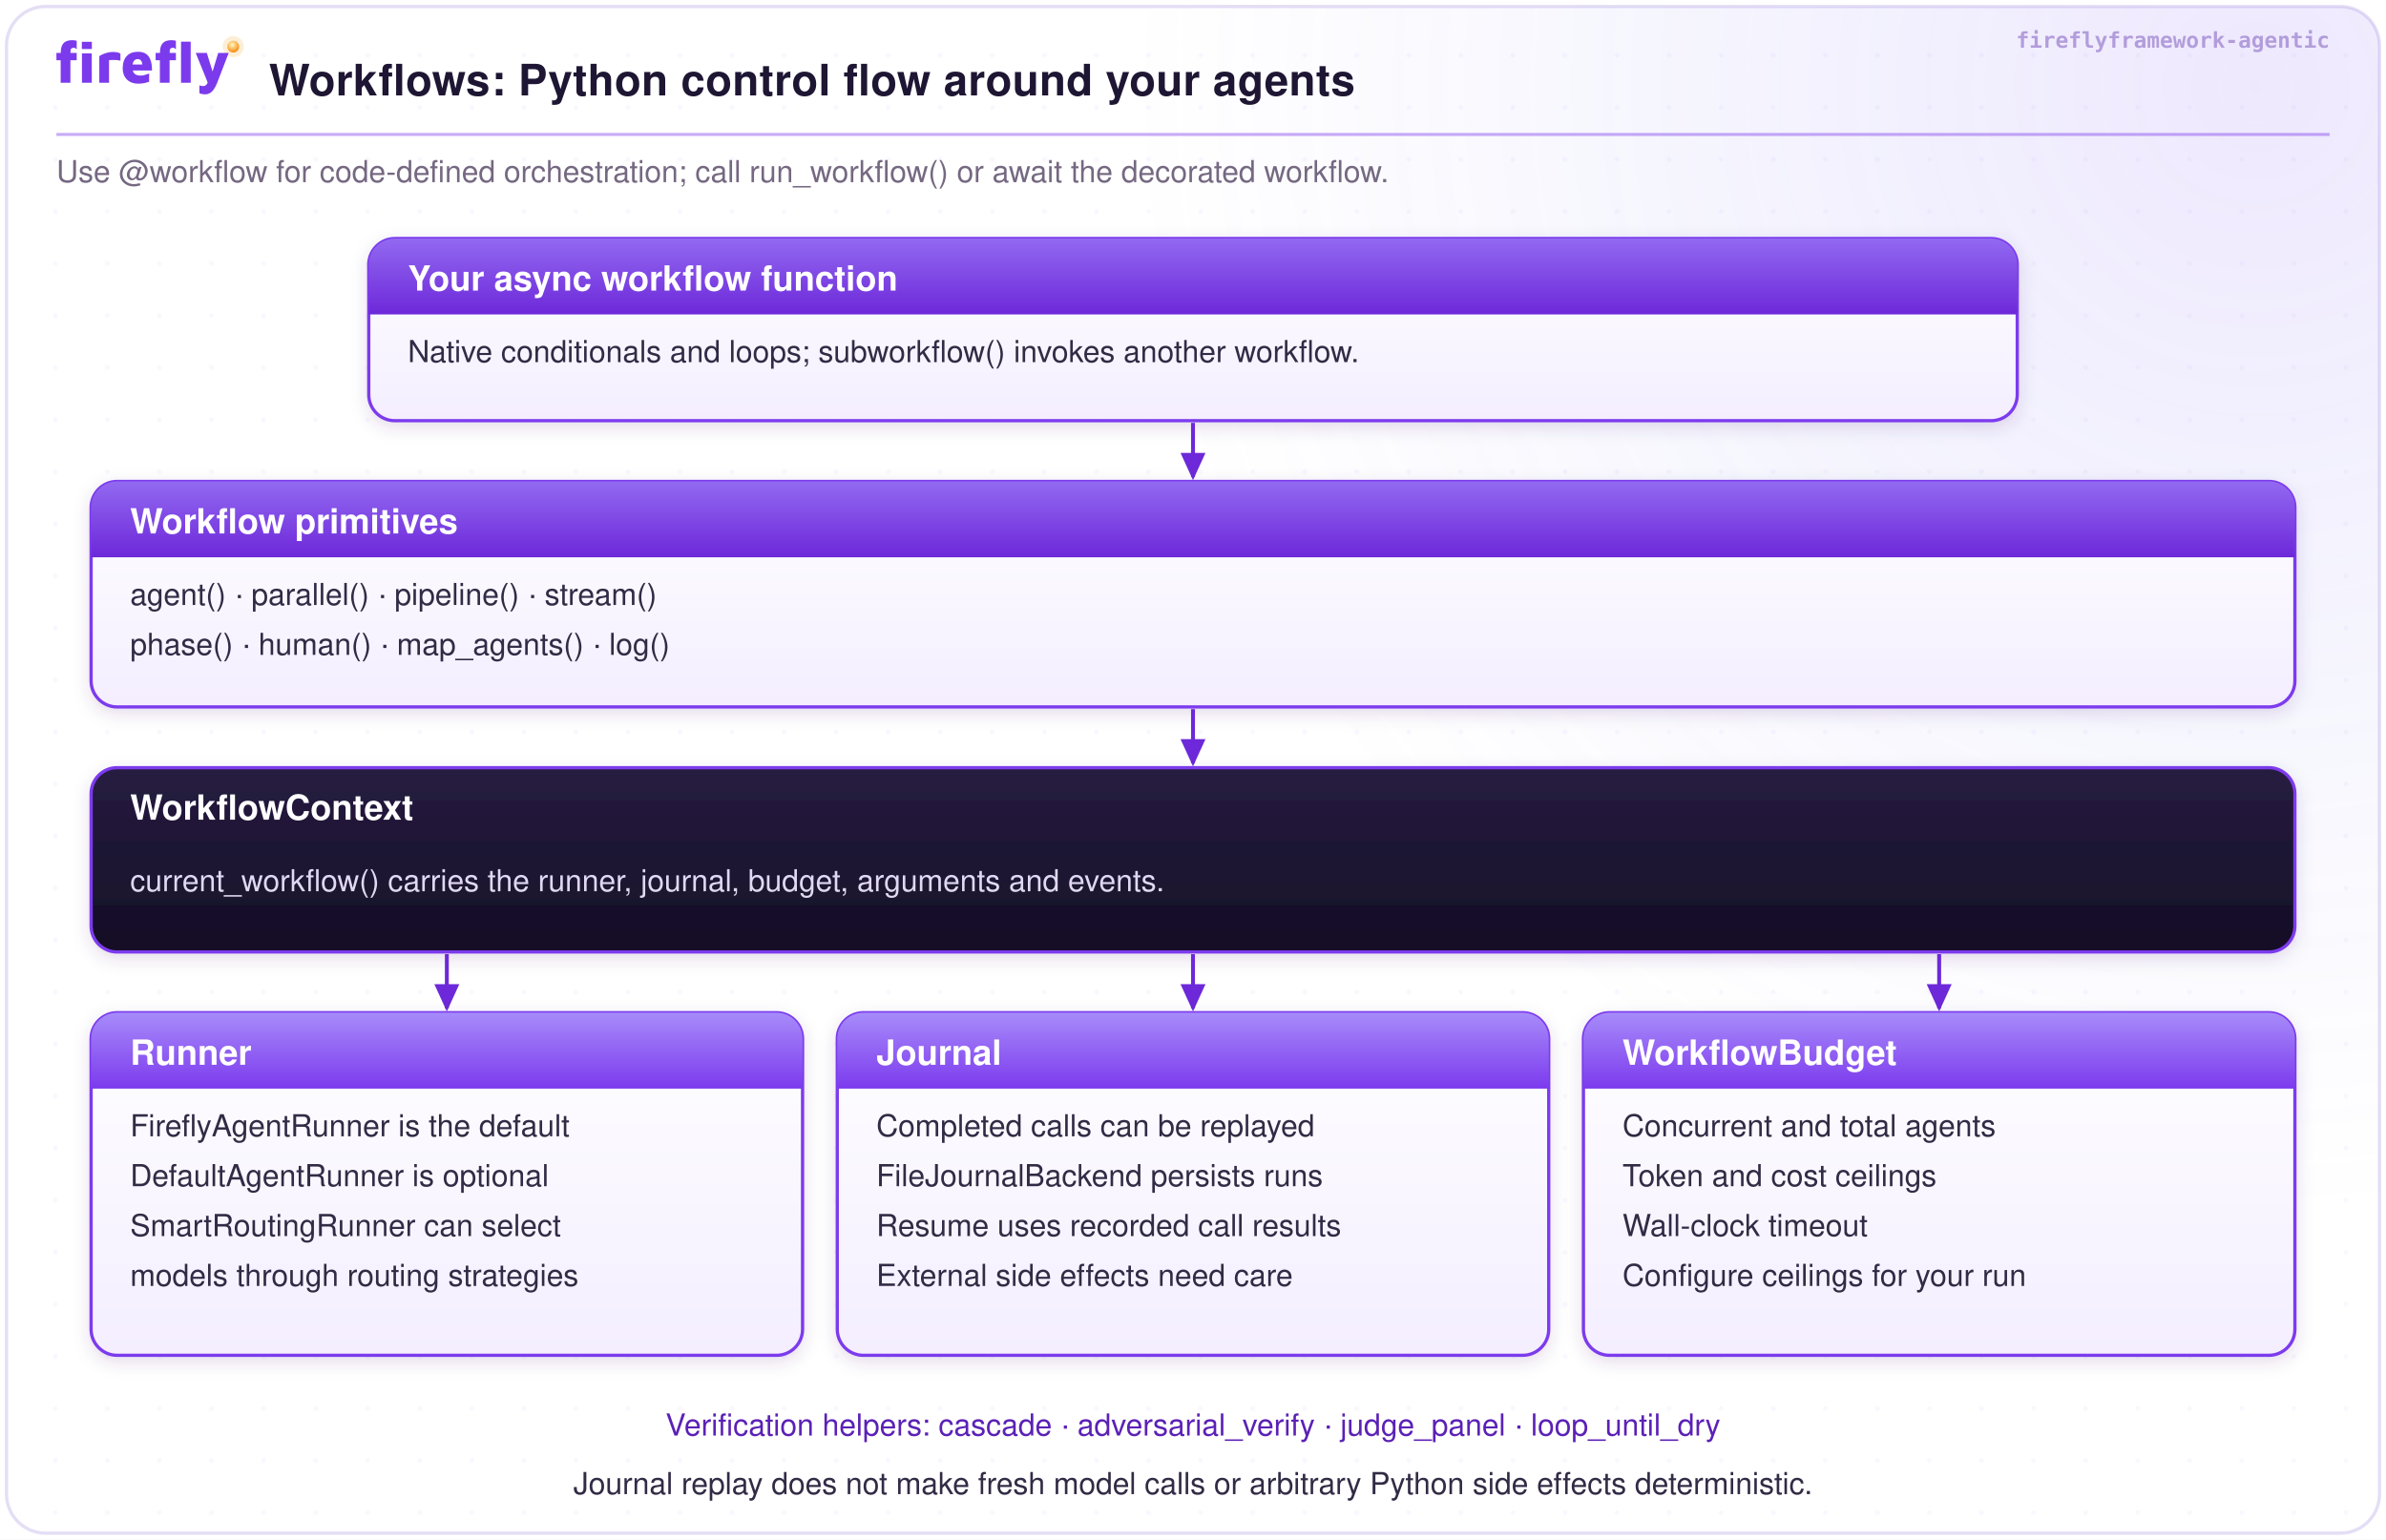
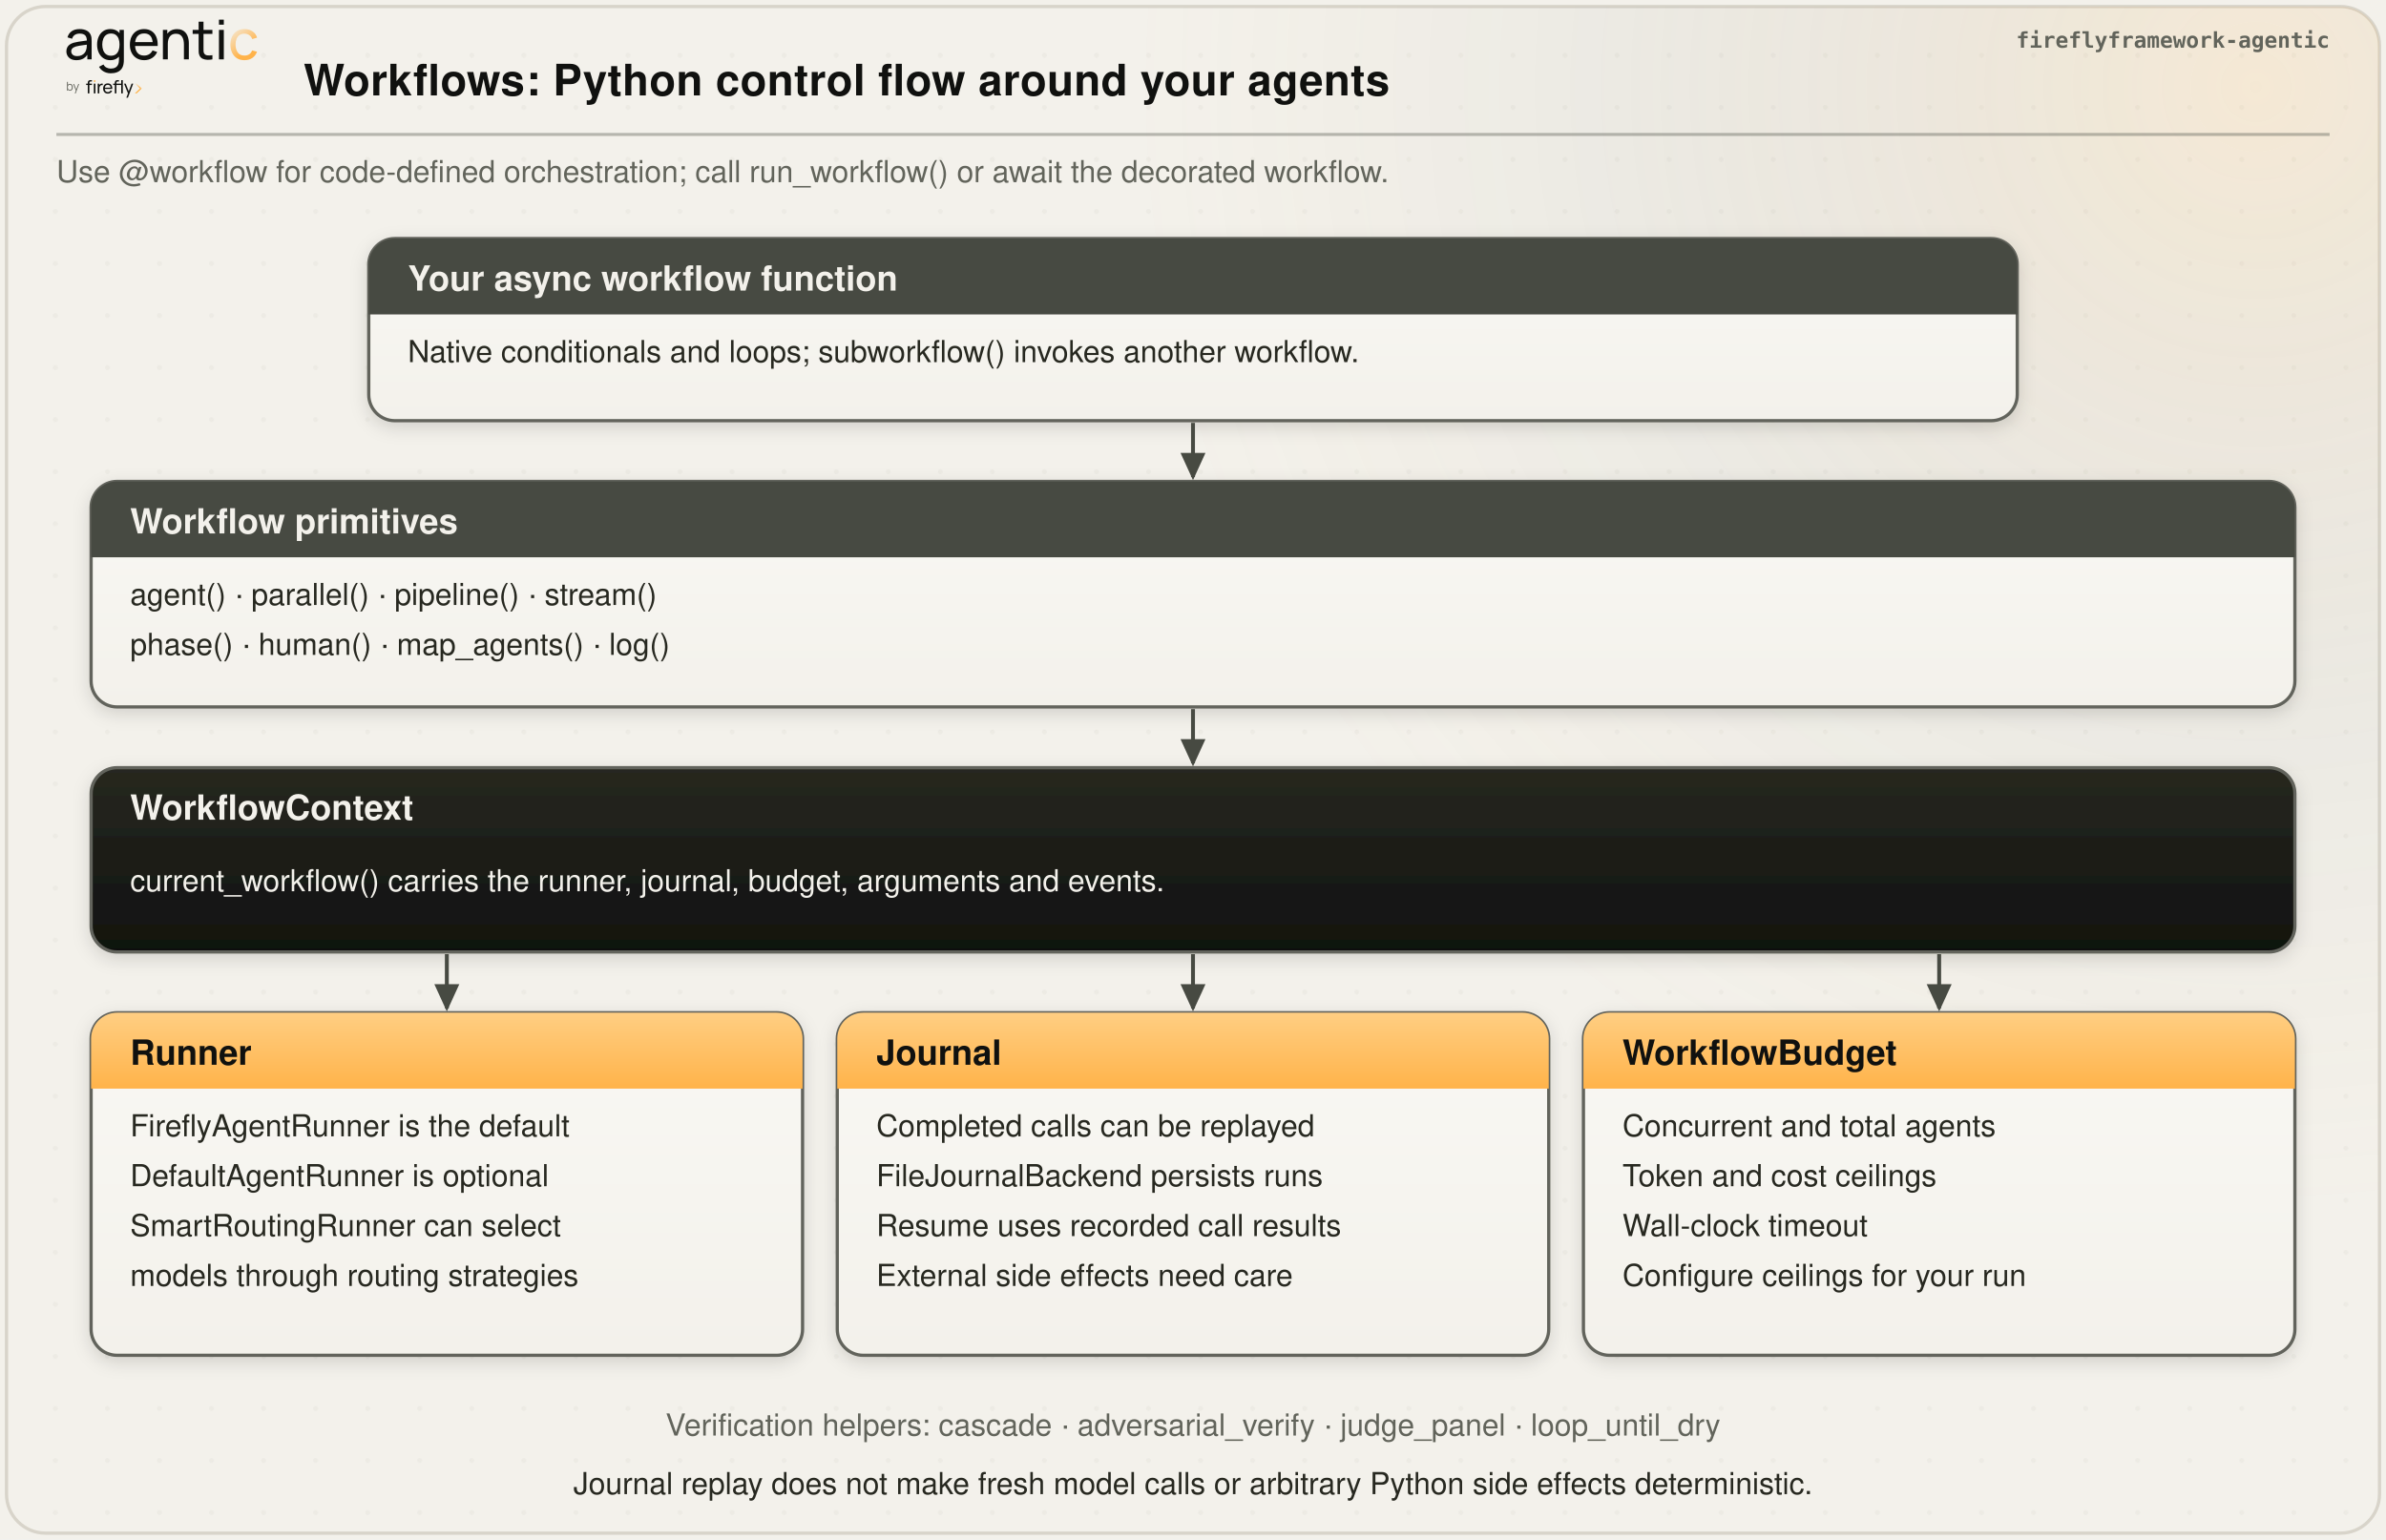
<svg xmlns="http://www.w3.org/2000/svg" width="1100" height="710" viewBox="0 0 1100 710" role="img" aria-labelledby="diagram-title diagram-description" font-family="-apple-system,'Segoe UI',Helvetica,Arial,sans-serif">
  <defs>
    <linearGradient id="hdr" x1="0" y1="0" x2="0" y2="1">
-       <stop offset="0" stop-color="#9269f1" />
-       <stop offset="1" stop-color="#6d28d9" />
+       <stop offset="0" stop-color="#474a42" />
+       <stop offset="1" stop-color="#474a42" />
    </linearGradient>
    <linearGradient id="door" x1="0" y1="0" x2="0" y2="1">
-       <stop offset="0" stop-color="#a78bfa" />
-       <stop offset="1" stop-color="#7c3aed" />
+       <stop offset="0" stop-color="#ffce82" />
+       <stop offset="1" stop-color="#ffb34a" />
    </linearGradient>
    <linearGradient id="bed" x1="0" y1="0" x2="0" y2="1">
-       <stop offset="0" stop-color="#271c41" />
-       <stop offset="1" stop-color="#140e25" />
+       <stop offset="0" stop-color="#272820" />
+       <stop offset="1" stop-color="#10110f" />
    </linearGradient>
    <linearGradient id="card" x1="0" y1="0" x2="0" y2="1">
-       <stop offset="0" stop-color="#ffffff" />
-       <stop offset="1" stop-color="#f4eeff" />
+       <stop offset="0" stop-color="#f9f8f4" />
+       <stop offset="1" stop-color="#f3f1eb" />
    </linearGradient>
    <radialGradient id="amb" cx="1040" cy="40" r="520" gradientUnits="userSpaceOnUse">
-       <stop offset="0" stop-color="#8b5cf6" stop-opacity="0.14" />
-       <stop offset="0.6" stop-color="#6366f1" stop-opacity="0.05" />
-       <stop offset="1" stop-color="#8b5cf6" stop-opacity="0" />
+       <stop offset="0" stop-color="#ffb34a" stop-opacity="0.14" />
+       <stop offset="0.6" stop-color="#62645b" stop-opacity="0.05" />
+       <stop offset="1" stop-color="#ffb34a" stop-opacity="0" />
    </radialGradient>
    <pattern id="grid" width="24" height="24" patternUnits="userSpaceOnUse">
-       <circle cx="1.5" cy="1.5" r="1.1" fill="#8b5cf6" opacity="0.05" />
+       <circle cx="1.5" cy="1.5" r="1.1" fill="#62645b" opacity="0.05" />
    </pattern>
    <filter id="sh" x="-25%" y="-25%" width="150%" height="180%">
-       <feDropShadow dx="0" dy="2.5" stdDeviation="4" flood-color="#3b1d6e" flood-opacity="0.14" />
+       <feDropShadow dx="0" dy="2.5" stdDeviation="4" flood-color="#10110f" flood-opacity="0.14" />
    </filter>
    <marker id="arr" markerWidth="9" markerHeight="9" refX="6.2" refY="3.2" orient="auto">
-       <path d="M0 0L7 3.2L0 6.4Z" fill="#6d28d9" />
+       <path d="M0 0L7 3.2L0 6.4Z" fill="#474a42" />
    </marker>
    <marker id="arrb" markerWidth="9" markerHeight="9" refX="6.2" refY="3.2" orient="auto">
-       <path d="M0 0L7 3.2L0 6.4Z" fill="#6366f1" />
+       <path d="M0 0L7 3.2L0 6.4Z" fill="#62645b" />
    </marker>
    <marker id="arra" markerWidth="9" markerHeight="9" refX="6.2" refY="3.2" orient="auto">
-       <path d="M0 0L7 3.2L0 6.4Z" fill="#c2722a" />
+       <path d="M0 0L7 3.2L0 6.4Z" fill="#8a5719" />
    </marker>
    <g id="fly">
-       <circle r="8.5" fill="#a78bfa" opacity="0.10" />
-       <circle r="4.6" fill="#c4b5fd" opacity="0.22" />
-       <circle r="2.4" fill="#ddd6fe" opacity="0.75" />
-       <circle r="1.2" fill="#f5f3ff" />
+       <circle r="8.5" fill="#ffce82" opacity="0.10" />
+       <circle r="4.6" fill="#bfb8ab" opacity="0.22" />
+       <circle r="2.4" fill="#f3f1eb" opacity="0.75" />
+       <circle r="1.2" fill="#f3f1eb" />
    </g>
    <g id="ffly">
-       <circle r="8.5" fill="#f6a821" opacity="0.10" />
-       <circle r="4.6" fill="#ffc24a" opacity="0.22" />
-       <circle r="2.4" fill="#ffd980" opacity="0.78" />
-       <circle r="1.2" fill="#fff6e0" />
+       <circle r="8.5" fill="#ffb34a" opacity="0.10" />
+       <circle r="4.6" fill="#ffb34a" opacity="0.22" />
+       <circle r="2.4" fill="#ffce82" opacity="0.78" />
+       <circle r="1.2" fill="#f3f1eb" />
    </g>
    <radialGradient id="dot" cx="42%" cy="34%" r="72%">
-       <stop offset="0" stop-color="#FFF9C1" />
-       <stop offset="1" stop-color="#F68000" />
+       <stop offset="0" stop-color="#ffce82" />
+       <stop offset="1" stop-color="#ffb34a" />
    </radialGradient>
  </defs>
-   <rect width="1100" height="710" fill="#ffffff" />
-   <rect x="3" y="3" width="1094" height="704" rx="18" fill="#ffffff" stroke="#e4def5" stroke-width="1.5" />
+   <rect width="1100" height="710" fill="#f3f1eb" />
+   <rect x="3" y="3" width="1094" height="704" rx="18" fill="#f3f1eb" stroke="#d8d4ca" stroke-width="1.5" />
  <rect x="3" y="3" width="1094" height="704" rx="18" fill="url(#grid)" />
  <rect x="3" y="3" width="1094" height="704" rx="18" fill="url(#amb)" />
-   <circle cx="107.52" cy="21.50" r="4.89" fill="#f6a821" opacity="0.18" />
-   <g transform="translate(25.28,11.90) scale(0.1812)">
-     <path d="M14.85 145V87.55H4.05V68.95H15.15V67.6C15.15 62.8 15.6 58.65 16.5 55.15C17.5 51.55 18.85 48.55 20.55 46.15C22.25 43.75 24.35 41.85 26.85 40.45C29.35 39.05 32.1 38.05 35.1 37.45C38.2 36.85 41.55 36.55 45.15 36.55C46.75 36.55 48.55 36.7 50.55 37C52.65 37.2 54.35 37.55 55.65 38.05V59.95C54.55 58.75 53.45 57.8 52.35 57.1C51.25 56.3 49.65 55.9 47.55 55.9C46.35 55.9 45.25 56.1 44.25 56.5C43.35 56.8 42.55 57.3 41.85 58C41.25 58.6 40.75 59.45 40.35 60.55C40.05 61.65 39.9 62.9 39.9 64.3V68.95H55.65V87.55H39.6V145H14.85ZM69 145V70.15H93.9L94.05 145H69ZM68.7 59.2V40.75H94.2V59.2H68.7ZM113.161 145V77.35C114.661 75.95 117.211 74.45 120.811 72.85C124.411 71.15 128.511 69.7 133.111 68.5C137.811 67.2 142.411 66.55 146.911 66.55C152.411 66.55 156.711 66.95 159.811 67.75C162.911 68.55 165.261 69.55 166.861 70.75V88.6C165.261 88.2 163.161 87.85 160.561 87.55C157.961 87.25 155.211 87.05 152.311 86.95C149.411 86.85 146.661 86.85 144.061 86.95C141.561 87.05 139.511 87.2 137.911 87.4V145H113.161ZM212.128 147.25C204.328 147.25 197.428 145.7 191.428 142.6C185.528 139.4 180.928 134.9 177.628 129.1C174.328 123.2 172.678 116.25 172.678 108.25C172.678 94.95 176.028 84.6 182.728 77.2C189.428 69.8 199.078 66.1 211.678 66.1C220.078 66.1 226.878 67.9 232.078 71.5C237.278 75.1 241.128 80.45 243.628 87.55C246.128 94.65 247.328 103.35 247.228 113.65H189.928L186.928 98.5H226.228L223.228 106.6C223.128 98.5 222.078 92.85 220.078 89.65C218.178 86.35 214.978 84.7 210.478 84.7C208.078 84.7 205.878 85.4 203.878 86.8C201.878 88.1 200.278 90.25 199.078 93.25C197.978 96.25 197.428 100.3 197.428 105.4C197.428 112.3 199.028 117.6 202.228 121.3C205.528 124.9 210.928 126.7 218.428 126.7C221.128 126.7 223.828 126.4 226.528 125.8C229.228 125.1 231.728 124.3 234.028 123.4C236.328 122.5 238.278 121.8 239.878 121.3V142.3C236.378 143.6 232.378 144.75 227.878 145.75C223.478 146.75 218.228 147.25 212.128 147.25ZM267.243 145V87.55H256.443V68.95H267.543V67.6C267.543 62.8 267.993 58.65 268.893 55.15C269.893 51.55 271.243 48.55 272.943 46.15C274.643 43.75 276.743 41.85 279.243 40.45C281.743 39.05 284.493 38.05 287.493 37.45C290.593 36.85 293.943 36.55 297.543 36.55C299.143 36.55 300.943 36.7 302.943 37C305.043 37.2 306.743 37.55 308.043 38.05V59.95C306.943 58.75 305.843 57.8 304.743 57.1C303.643 56.3 302.043 55.9 299.943 55.9C298.743 55.9 297.643 56.1 296.643 56.5C295.743 56.8 294.943 57.3 294.243 58C293.643 58.6 293.143 59.45 292.743 60.55C292.443 61.65 292.293 62.9 292.293 64.3V68.95H308.043V87.55H291.993V145H267.243ZM345.693 145H321.093V40.3H345.693V145ZM382.828 174.4C380.128 174.4 377.428 174.15 374.728 173.65C372.128 173.15 369.828 172.45 367.828 171.55V151.6C369.728 152.2 371.378 152.65 372.778 152.95C374.278 153.25 375.778 153.4 377.278 153.4C379.578 153.4 381.628 152.85 383.428 151.75C385.228 150.75 386.728 148.95 387.928 146.35C389.128 143.75 389.978 140 390.478 135.1L391.078 149.5L358.378 68.95H386.728L402.478 119.95H400.228L415.678 68.95H442.378L413.128 144.85C410.328 152.05 407.328 157.8 404.128 162.1C400.928 166.5 397.528 169.65 393.928 171.55C390.328 173.45 386.628 174.4 382.828 174.4Z" fill="#7c3aed" />
-   </g>
-   <circle cx="107.52" cy="21.50" r="2.72" fill="url(#dot)" />
-   <text x="124" y="44" font-size="20" font-weight="800" fill="#1e1633" font-family="-apple-system,'Segoe UI',Helvetica,Arial,sans-serif" letter-spacing="0.2">Workflows: Python control flow around your agents</text>
-   <text x="1074" y="22" text-anchor="end" font-size="10" font-weight="600" fill="#b29ddb" font-family="ui-monospace,'SF Mono',Menlo,Consolas,monospace">fireflyframework-agentic</text>
-   <line x1="26" y1="62" x2="1074" y2="62" stroke="#7c3aed" stroke-width="1.4" opacity="0.42" />
-   <text x="26" y="84" font-size="14" fill="#756881" font-family="-apple-system,'Segoe UI',Helvetica,Arial,sans-serif">Use @workflow for code-defined orchestration; call run_workflow() or await the decorated workflow.</text>
+   <svg width="98" height="43.519" viewBox="0 0 544.96 242" x="26" y="4">
+     <defs>
+       <linearGradient id="brand-logo-light-26-4-agentic-trail" gradientUnits="userSpaceOnUse" x1="150" y1="1050" x2="870" y2="160">
+         <stop offset="0" stop-color="#ffb34a" stop-opacity="0.2" />
+         <stop offset="0.8" stop-color="#ffb34a" stop-opacity="1" />
+       </linearGradient>
+     </defs>
+     <g fill="#10110f" transform="translate(20 130) scale(0.07 -0.07)">
+       <g transform="translate(0 0)">
+         <path d="M447 -30Q326 -30 244.5 14.5Q163 59 121.5 132Q80 205 80 292Q80 377 112.5 439.5Q145 502 204 543.5Q263 585 345 609Q422 630 517.5 645.5Q613 661 711 674Q773 682 830 690Q827 813 773 875Q712 944 564 944Q466 944 392.5 899.5Q319 855 289 755L120 806Q159 948 271 1029Q383 1110 566 1110Q713 1110 818.5 1057.5Q924 1005 970 899Q993 849 999 790.5Q1005 732 1005 668L1005 0L847 0L847 168Q793 86 714 37Q604 -30 447 -30ZM474 119Q570 119 640.5 153.5Q711 188 754 244.5Q797 301 810 368Q825 418 827 480Q827 513 828 538Q773 531 719 524Q635 513 560 500.5Q485 488 425 471Q381 457 342.5 435Q304 413 280.5 378.5Q257 344 257 293Q257 249 279.5 209Q302 169 349.5 144Q397 119 474 119Z" />
+       </g>
+       <g transform="translate(1125 0)">
+         <path d="M577 -510Q492 -510 411 -484Q330 -458 262.5 -405.5Q195 -353 150 -273L313 -187Q353 -266 426.5 -302Q500 -338 578 -338Q681 -338 749 -300.5Q817 -263 849.5 -189Q882 -115 881 -5L881 99Q853 69 820 46Q716 -30 564 -30Q413 -30 305 45.5Q197 121 138.5 250Q80 379 80 541Q80 703 138.5 832Q197 961 305 1035.5Q413 1110 563 1110Q716 1110 820 1036Q866 1003 902 960L902 1080L1060 1080L1060 -7Q1060 -51 1057.5 -92Q1055 -133 1047 -173Q1026 -288 964 -362.5Q902 -437 804 -473.5Q706 -510 577 -510ZM586 133Q695 133 765 185.5Q835 238 868.5 330.5Q902 423 902 541Q902 661 868.5 752.5Q835 844 766 895.5Q697 947 591 947Q481 947 409.5 893Q338 839 303.5 747Q269 655 269 541Q269 426 304 333.5Q339 241 409.5 187Q480 133 586 133Z" />
+       </g>
+       <g transform="translate(2325 0)">
+         <path d="M608 -30Q449 -30 330.5 40.5Q212 111 146 237.5Q80 364 80 533Q80 710 145 839.5Q210 969 326.5 1039.5Q443 1110 600 1110Q763 1110 877.5 1035Q992 960 1049.5 821Q1107 682 1099 490L271 490Q281 335 355 244Q441 139 600 139Q707 139 786 188Q865 237 910 329L1081 270Q1018 127 891.5 48.5Q765 -30 608 -30ZM914 633Q900 774 838 852Q760 950 606 950Q441 950 355 844Q290 764 274 633Z" />
+       </g>
+       <g transform="translate(3476 0)">
+         <path d="M909 0L909 541Q909 618 895.5 689Q882 760 848.5 816.5Q815 873 758.5 906Q702 939 616 939Q549 939 494.5 916.5Q440 894 401 848Q362 802 340.5 732.5Q319 663 319 569L319 0L139 0L139 1080L299 1080L299 941Q348 1006 418 1048Q520 1108 659 1108Q764 1108 838 1075Q912 1042 961 987.5Q1010 933 1038 865.5Q1066 798 1077.5 728.5Q1089 659 1089 597L1089 0Z" />
+       </g>
+       <g transform="translate(4685 0)">
+         <path d="M743 0Q647 -19 553.5 -15.5Q460 -12 387 22.5Q314 57 276 130Q244 194 241.5 259.5Q239 325 239 408L239 933L20 933L20 1080L239 1080L239 1380L417 1380L417 1080L743 1080L743 933L417 933L417 416Q417 350 418.5 303Q420 256 439 222Q475 158 553.5 147Q632 136 743 153Z" />
+       </g>
+       <g transform="translate(5508 0)">
+         <path d="M160 1271L160 1455L338 1455L338 1271ZM160 0L160 1080L338 1080L338 0Z" />
+       </g>
+       <g transform="translate(6006 0)">
+         <path d="M595 -30Q431 -30 316.5 43.5Q202 117 142 246Q82 375 80 540Q82 709 143.5 837.5Q205 966 320 1038Q435 1110 597 1110Q768 1110 891.5 1026Q1015 942 1057 796L881 743Q847 837 770.5 889Q694 941 595 941Q484 941 412 889.5Q340 838 305 747.5Q270 657 269 540Q271 360 352.5 249.5Q434 139 595 139Q701 139 771 187.5Q841 236 877 328L1057 281Q1001 130 882 50Q763 -30 595 -30Z" data-agentic-terminal="trail-c" fill="url(#brand-logo-light-26-4-agentic-trail)" />
+       </g>
+     </g>
+     <g fill="#62645b" transform="translate(25 210) scale(0.0155 -0.0155)">
+       <path d="M625 -30Q476 -30 373 46Q314 89 271 150L271 0L139 0L139 1440L287 1440L287 953Q325 1001 375 1036Q479 1110 631 1110Q779 1110 885 1035Q991 960 1047.5 831Q1104 702 1104 541Q1104 379 1047 250Q990 121 883 45.5Q776 -30 625 -30ZM610 107Q723 107 798 164Q873 221 910.5 319.5Q948 418 948 541Q948 663 911 761Q874 859 798.5 916Q723 973 607 973Q494 973 419.5 918Q345 863 308 765.5Q271 668 271 541Q271 416 308 317.5Q345 219 420 163Q495 107 610 107Z" transform="translate(0 0)" />
+       <path d="M294 -480L472 3L33 1080L189 1080L544 192L871 1080L1021 1080L441 -480Z" transform="translate(1131 0)" />
+     </g>
+     <svg x="76" y="183" width="143" height="45.48" viewBox="5 -148 619.4 197">
+       <defs>
+         <linearGradient id="brand-logo-light-26-4-firefly-trail" gradientUnits="userSpaceOnUse" x1="567.4" y1="-108" x2="623.4" y2="-54">
+           <stop offset="0" stop-color="#ffb34a" stop-opacity="0.2" />
+           <stop offset="0.8" stop-color="#ffb34a" stop-opacity="1" />
+         </linearGradient>
+       </defs>
+       <path d="M24.3 0L24.3 -93.3L6 -93.3L6 -108L24.3 -108L24.3 -113.9Q24.3 -118.1 24.7 -122.45Q25.1 -126.8 26.5 -130.95Q27.9 -135.1 31.1 -138.6Q34.8 -142.7 39.2 -144.45Q43.6 -146.2 48.15 -146.6Q52.7 -147 56.8 -147L70.5 -147L70.5 -132.2L57.8 -132.2Q49.9 -132.2 46 -128.35Q42.1 -124.5 42.1 -116.7L42.1 -108L70.5 -108L70.5 -93.3L42.1 -93.3L42.1 0ZM91.5 0L91.5 -108L109.3 -108L109.3 0ZM134.8 0L134.8 -108L150.7 -108L150.7 -90.8Q151.8 -92.7 153.1 -94.5Q156.1 -98.7 159.9 -101.4Q164.1 -104.8 169.4 -106.6Q174.7 -108.4 180.2 -108.75Q185.7 -109.1 190.5 -108L190.5 -91.3Q184.9 -92.8 178.2 -92.1Q171.5 -91.4 165.8 -87.2Q160.6 -83.5 157.75 -78.2Q154.9 -72.9 153.8 -66.75Q152.7 -60.6 152.7 -54.2L152.7 0ZM247.3 3Q231.4 3 219.55 -4.05Q207.7 -11.1 201.1 -23.75Q194.5 -36.4 194.5 -53.3Q194.5 -71 201 -83.95Q207.5 -96.9 219.15 -103.95Q230.8 -111 246.5 -111Q262.8 -111 274.25 -103.5Q285.7 -96 291.45 -82.1Q297.2 -68.2 296.4 -49L213.6 -49Q214.6 -33.5 222 -24.4Q230.6 -13.9 246.5 -13.9Q257.2 -13.9 265.1 -18.8Q273 -23.7 277.5 -32.9L294.6 -27Q288.3 -12.7 275.65 -4.85Q263 3 247.3 3ZM277.9 -63.3Q276.5 -77.4 270.3 -85.2Q262.5 -95 247.1 -95Q230.6 -95 222 -84.4Q215.5 -76.4 213.9 -63.3ZM324.4 0L324.4 -93.3L306.1 -93.3L306.1 -108L324.4 -108L324.4 -113.9Q324.4 -118.1 324.8 -122.45Q325.2 -126.8 326.6 -130.95Q328 -135.1 331.2 -138.6Q334.9 -142.7 339.3 -144.45Q343.7 -146.2 348.25 -146.6Q352.8 -147 356.9 -147L370.6 -147L370.6 -132.2L357.9 -132.2Q350 -132.2 346.1 -128.35Q342.2 -124.5 342.2 -116.7L342.2 -108L395.5 -108L395.5 -147L413.3 -147L413.3 0L395.5 0L395.5 -93.3L342.2 -93.3L342.2 0ZM452.8 48L470.6 -0.4L426.8 -108L445.5 -108L479.2 -23L510.8 -108L528.9 -108L470.1 48Z" fill="#10110f" />
+       <circle cx="100.4" cy="-136.3" r="9.97" fill="#ffb34a" />
+       <path d="M567.4 -108L623.4 -54L603.4 -54L547.4 -108Z" fill="url(#brand-logo-light-26-4-firefly-trail)" />
+       <path d="M623.4 -54L567.4 0L547.4 0L603.4 -54Z" fill="#ffb34a" />
+     </svg>
+   </svg>
+   <text x="140" y="44" font-size="20" font-weight="800" fill="#10110f" font-family="-apple-system,'Segoe UI',Helvetica,Arial,sans-serif" letter-spacing="0.2">Workflows: Python control flow around your agents</text>
+   <text x="1074" y="22" text-anchor="end" font-size="10" font-weight="600" fill="#62645b" font-family="ui-monospace,'SF Mono',Menlo,Consolas,monospace">fireflyframework-agentic</text>
+   <line x1="26" y1="62" x2="1074" y2="62" stroke="#62645b" stroke-width="1.4" opacity="0.42" />
+   <text x="26" y="84" font-size="14" fill="#62645b" font-family="-apple-system,'Segoe UI',Helvetica,Arial,sans-serif">Use @workflow for code-defined orchestration; call run_workflow() or await the decorated workflow.</text>
  <g filter="url(#sh)">
-     <rect x="170" y="110" width="760" height="84" rx="12" fill="url(#card)" stroke="#7c3aed" stroke-width="1.5" />
+     <rect x="170" y="110" width="760" height="84" rx="12" fill="url(#card)" stroke="#62645b" stroke-width="1.5" />
  </g>
  <path d="M170 122a12 12 0 0 1 12 -12h736a12 12 0 0 1 12 12v23H170Z" fill="url(#hdr)" />
-   <text x="188" y="134" font-size="16" font-weight="700" fill="#fff" font-family="-apple-system,'Segoe UI',Helvetica,Arial,sans-serif" text-anchor="start">Your async workflow function</text>
-   <text x="188" y="167" font-size="14" font-weight="400" fill="#322b45" font-family="-apple-system,'Segoe UI',Helvetica,Arial,sans-serif" text-anchor="start">Native conditionals and loops; subworkflow() invokes another workflow.</text>
-   <line x1="550.0" y1="195.0" x2="550.0" y2="220.0" stroke="#6d28d9" stroke-width="1.8" marker-end="url(#arr)" />
+   <text x="188" y="134" font-size="16" font-weight="700" fill="#f3f1eb" font-family="-apple-system,'Segoe UI',Helvetica,Arial,sans-serif" text-anchor="start">Your async workflow function</text>
+   <text x="188" y="167" font-size="14" font-weight="400" fill="#272820" font-family="-apple-system,'Segoe UI',Helvetica,Arial,sans-serif" text-anchor="start">Native conditionals and loops; subworkflow() invokes another workflow.</text>
+   <line x1="550.0" y1="195.0" x2="550.0" y2="220.0" stroke="#474a42" stroke-width="1.8" marker-end="url(#arr)" />
  <g filter="url(#sh)">
-     <rect x="42" y="222" width="1016" height="104" rx="12" fill="url(#card)" stroke="#7c3aed" stroke-width="1.5" />
+     <rect x="42" y="222" width="1016" height="104" rx="12" fill="url(#card)" stroke="#62645b" stroke-width="1.5" />
  </g>
  <path d="M42 234a12 12 0 0 1 12 -12h992a12 12 0 0 1 12 12v23H42Z" fill="url(#hdr)" />
-   <text x="60" y="246" font-size="16" font-weight="700" fill="#fff" font-family="-apple-system,'Segoe UI',Helvetica,Arial,sans-serif" text-anchor="start">Workflow primitives</text>
-   <text x="60" y="279" font-size="14" font-weight="400" fill="#322b45" font-family="-apple-system,'Segoe UI',Helvetica,Arial,sans-serif" text-anchor="start">agent() · parallel() · pipeline() · stream()</text>
-   <text x="60" y="302" font-size="14" font-weight="400" fill="#322b45" font-family="-apple-system,'Segoe UI',Helvetica,Arial,sans-serif" text-anchor="start">phase() · human() · map_agents() · log()</text>
-   <line x1="550.0" y1="327.0" x2="550.0" y2="352.0" stroke="#6d28d9" stroke-width="1.8" marker-end="url(#arr)" />
+   <text x="60" y="246" font-size="16" font-weight="700" fill="#f3f1eb" font-family="-apple-system,'Segoe UI',Helvetica,Arial,sans-serif" text-anchor="start">Workflow primitives</text>
+   <text x="60" y="279" font-size="14" font-weight="400" fill="#272820" font-family="-apple-system,'Segoe UI',Helvetica,Arial,sans-serif" text-anchor="start">agent() · parallel() · pipeline() · stream()</text>
+   <text x="60" y="302" font-size="14" font-weight="400" fill="#272820" font-family="-apple-system,'Segoe UI',Helvetica,Arial,sans-serif" text-anchor="start">phase() · human() · map_agents() · log()</text>
+   <line x1="550.0" y1="327.0" x2="550.0" y2="352.0" stroke="#474a42" stroke-width="1.8" marker-end="url(#arr)" />
  <g filter="url(#sh)">
-     <rect x="42" y="354" width="1016" height="85" rx="12" fill="url(#bed)" stroke="#7c3aed" stroke-width="1.5" />
+     <rect x="42" y="354" width="1016" height="85" rx="12" fill="url(#bed)" stroke="#62645b" stroke-width="1.5" />
  </g>
-   <text x="60" y="378" font-size="16" font-weight="700" fill="#fff" font-family="-apple-system,'Segoe UI',Helvetica,Arial,sans-serif" text-anchor="start">WorkflowContext</text>
-   <text x="60" y="411" font-size="14" font-weight="400" fill="#e1d8f3" font-family="-apple-system,'Segoe UI',Helvetica,Arial,sans-serif" text-anchor="start">current_workflow() carries the runner, journal, budget, arguments and events.</text>
-   <line x1="206.0" y1="440.0" x2="206.0" y2="465.0" stroke="#6d28d9" stroke-width="1.8" marker-end="url(#arr)" />
+   <text x="60" y="378" font-size="16" font-weight="700" fill="#f3f1eb" font-family="-apple-system,'Segoe UI',Helvetica,Arial,sans-serif" text-anchor="start">WorkflowContext</text>
+   <text x="60" y="411" font-size="14" font-weight="400" fill="#f3f1eb" font-family="-apple-system,'Segoe UI',Helvetica,Arial,sans-serif" text-anchor="start">current_workflow() carries the runner, journal, budget, arguments and events.</text>
+   <line x1="206.0" y1="440.0" x2="206.0" y2="465.0" stroke="#474a42" stroke-width="1.8" marker-end="url(#arr)" />
  <g filter="url(#sh)">
-     <rect x="42" y="467" width="328" height="158" rx="12" fill="url(#card)" stroke="#7c3aed" stroke-width="1.5" />
+     <rect x="42" y="467" width="328" height="158" rx="12" fill="url(#card)" stroke="#62645b" stroke-width="1.5" />
  </g>
  <path d="M42 479a12 12 0 0 1 12 -12h304a12 12 0 0 1 12 12v23H42Z" fill="url(#door)" />
-   <text x="60" y="491" font-size="16" font-weight="700" fill="#fff" font-family="-apple-system,'Segoe UI',Helvetica,Arial,sans-serif" text-anchor="start">Runner</text>
-   <text x="60" y="524" font-size="14" font-weight="400" fill="#322b45" font-family="-apple-system,'Segoe UI',Helvetica,Arial,sans-serif" text-anchor="start">FireflyAgentRunner is the default</text>
-   <text x="60" y="547" font-size="14" font-weight="400" fill="#322b45" font-family="-apple-system,'Segoe UI',Helvetica,Arial,sans-serif" text-anchor="start">DefaultAgentRunner is optional</text>
-   <text x="60" y="570" font-size="14" font-weight="400" fill="#322b45" font-family="-apple-system,'Segoe UI',Helvetica,Arial,sans-serif" text-anchor="start">SmartRoutingRunner can select</text>
-   <text x="60" y="593" font-size="14" font-weight="400" fill="#322b45" font-family="-apple-system,'Segoe UI',Helvetica,Arial,sans-serif" text-anchor="start">models through routing strategies</text>
-   <line x1="550.0" y1="440.0" x2="550.0" y2="465.0" stroke="#6d28d9" stroke-width="1.8" marker-end="url(#arr)" />
+   <text x="60" y="491" font-size="16" font-weight="700" fill="#10110f" font-family="-apple-system,'Segoe UI',Helvetica,Arial,sans-serif" text-anchor="start">Runner</text>
+   <text x="60" y="524" font-size="14" font-weight="400" fill="#272820" font-family="-apple-system,'Segoe UI',Helvetica,Arial,sans-serif" text-anchor="start">FireflyAgentRunner is the default</text>
+   <text x="60" y="547" font-size="14" font-weight="400" fill="#272820" font-family="-apple-system,'Segoe UI',Helvetica,Arial,sans-serif" text-anchor="start">DefaultAgentRunner is optional</text>
+   <text x="60" y="570" font-size="14" font-weight="400" fill="#272820" font-family="-apple-system,'Segoe UI',Helvetica,Arial,sans-serif" text-anchor="start">SmartRoutingRunner can select</text>
+   <text x="60" y="593" font-size="14" font-weight="400" fill="#272820" font-family="-apple-system,'Segoe UI',Helvetica,Arial,sans-serif" text-anchor="start">models through routing strategies</text>
+   <line x1="550.0" y1="440.0" x2="550.0" y2="465.0" stroke="#474a42" stroke-width="1.8" marker-end="url(#arr)" />
  <g filter="url(#sh)">
-     <rect x="386" y="467" width="328" height="158" rx="12" fill="url(#card)" stroke="#7c3aed" stroke-width="1.5" />
+     <rect x="386" y="467" width="328" height="158" rx="12" fill="url(#card)" stroke="#62645b" stroke-width="1.5" />
  </g>
  <path d="M386 479a12 12 0 0 1 12 -12h304a12 12 0 0 1 12 12v23H386Z" fill="url(#door)" />
-   <text x="404" y="491" font-size="16" font-weight="700" fill="#fff" font-family="-apple-system,'Segoe UI',Helvetica,Arial,sans-serif" text-anchor="start">Journal</text>
-   <text x="404" y="524" font-size="14" font-weight="400" fill="#322b45" font-family="-apple-system,'Segoe UI',Helvetica,Arial,sans-serif" text-anchor="start">Completed calls can be replayed</text>
-   <text x="404" y="547" font-size="14" font-weight="400" fill="#322b45" font-family="-apple-system,'Segoe UI',Helvetica,Arial,sans-serif" text-anchor="start">FileJournalBackend persists runs</text>
-   <text x="404" y="570" font-size="14" font-weight="400" fill="#322b45" font-family="-apple-system,'Segoe UI',Helvetica,Arial,sans-serif" text-anchor="start">Resume uses recorded call results</text>
-   <text x="404" y="593" font-size="14" font-weight="400" fill="#322b45" font-family="-apple-system,'Segoe UI',Helvetica,Arial,sans-serif" text-anchor="start">External side effects need care</text>
-   <line x1="894.0" y1="440.0" x2="894.0" y2="465.0" stroke="#6d28d9" stroke-width="1.8" marker-end="url(#arr)" />
+   <text x="404" y="491" font-size="16" font-weight="700" fill="#10110f" font-family="-apple-system,'Segoe UI',Helvetica,Arial,sans-serif" text-anchor="start">Journal</text>
+   <text x="404" y="524" font-size="14" font-weight="400" fill="#272820" font-family="-apple-system,'Segoe UI',Helvetica,Arial,sans-serif" text-anchor="start">Completed calls can be replayed</text>
+   <text x="404" y="547" font-size="14" font-weight="400" fill="#272820" font-family="-apple-system,'Segoe UI',Helvetica,Arial,sans-serif" text-anchor="start">FileJournalBackend persists runs</text>
+   <text x="404" y="570" font-size="14" font-weight="400" fill="#272820" font-family="-apple-system,'Segoe UI',Helvetica,Arial,sans-serif" text-anchor="start">Resume uses recorded call results</text>
+   <text x="404" y="593" font-size="14" font-weight="400" fill="#272820" font-family="-apple-system,'Segoe UI',Helvetica,Arial,sans-serif" text-anchor="start">External side effects need care</text>
+   <line x1="894.0" y1="440.0" x2="894.0" y2="465.0" stroke="#474a42" stroke-width="1.8" marker-end="url(#arr)" />
  <g filter="url(#sh)">
-     <rect x="730" y="467" width="328" height="158" rx="12" fill="url(#card)" stroke="#7c3aed" stroke-width="1.5" />
+     <rect x="730" y="467" width="328" height="158" rx="12" fill="url(#card)" stroke="#62645b" stroke-width="1.5" />
  </g>
  <path d="M730 479a12 12 0 0 1 12 -12h304a12 12 0 0 1 12 12v23H730Z" fill="url(#door)" />
-   <text x="748" y="491" font-size="16" font-weight="700" fill="#fff" font-family="-apple-system,'Segoe UI',Helvetica,Arial,sans-serif" text-anchor="start">WorkflowBudget</text>
-   <text x="748" y="524" font-size="14" font-weight="400" fill="#322b45" font-family="-apple-system,'Segoe UI',Helvetica,Arial,sans-serif" text-anchor="start">Concurrent and total agents</text>
-   <text x="748" y="547" font-size="14" font-weight="400" fill="#322b45" font-family="-apple-system,'Segoe UI',Helvetica,Arial,sans-serif" text-anchor="start">Token and cost ceilings</text>
-   <text x="748" y="570" font-size="14" font-weight="400" fill="#322b45" font-family="-apple-system,'Segoe UI',Helvetica,Arial,sans-serif" text-anchor="start">Wall-clock timeout</text>
-   <text x="748" y="593" font-size="14" font-weight="400" fill="#322b45" font-family="-apple-system,'Segoe UI',Helvetica,Arial,sans-serif" text-anchor="start">Configure ceilings for your run</text>
-   <text x="550" y="662" font-size="14" font-weight="400" fill="#5b21b6" font-family="-apple-system,'Segoe UI',Helvetica,Arial,sans-serif" text-anchor="middle">Verification helpers: cascade · adversarial_verify · judge_panel · loop_until_dry</text>
-   <text x="550" y="689" font-size="14" font-weight="400" fill="#322b45" font-family="-apple-system,'Segoe UI',Helvetica,Arial,sans-serif" text-anchor="middle">Journal replay does not make fresh model calls or arbitrary Python side effects deterministic.</text>
+   <text x="748" y="491" font-size="16" font-weight="700" fill="#10110f" font-family="-apple-system,'Segoe UI',Helvetica,Arial,sans-serif" text-anchor="start">WorkflowBudget</text>
+   <text x="748" y="524" font-size="14" font-weight="400" fill="#272820" font-family="-apple-system,'Segoe UI',Helvetica,Arial,sans-serif" text-anchor="start">Concurrent and total agents</text>
+   <text x="748" y="547" font-size="14" font-weight="400" fill="#272820" font-family="-apple-system,'Segoe UI',Helvetica,Arial,sans-serif" text-anchor="start">Token and cost ceilings</text>
+   <text x="748" y="570" font-size="14" font-weight="400" fill="#272820" font-family="-apple-system,'Segoe UI',Helvetica,Arial,sans-serif" text-anchor="start">Wall-clock timeout</text>
+   <text x="748" y="593" font-size="14" font-weight="400" fill="#272820" font-family="-apple-system,'Segoe UI',Helvetica,Arial,sans-serif" text-anchor="start">Configure ceilings for your run</text>
+   <text x="550" y="662" font-size="14" font-weight="400" fill="#62645b" font-family="-apple-system,'Segoe UI',Helvetica,Arial,sans-serif" text-anchor="middle">Verification helpers: cascade · adversarial_verify · judge_panel · loop_until_dry</text>
+   <text x="550" y="689" font-size="14" font-weight="400" fill="#272820" font-family="-apple-system,'Segoe UI',Helvetica,Arial,sans-serif" text-anchor="middle">Journal replay does not make fresh model calls or arbitrary Python side effects deterministic.</text>
</svg>
